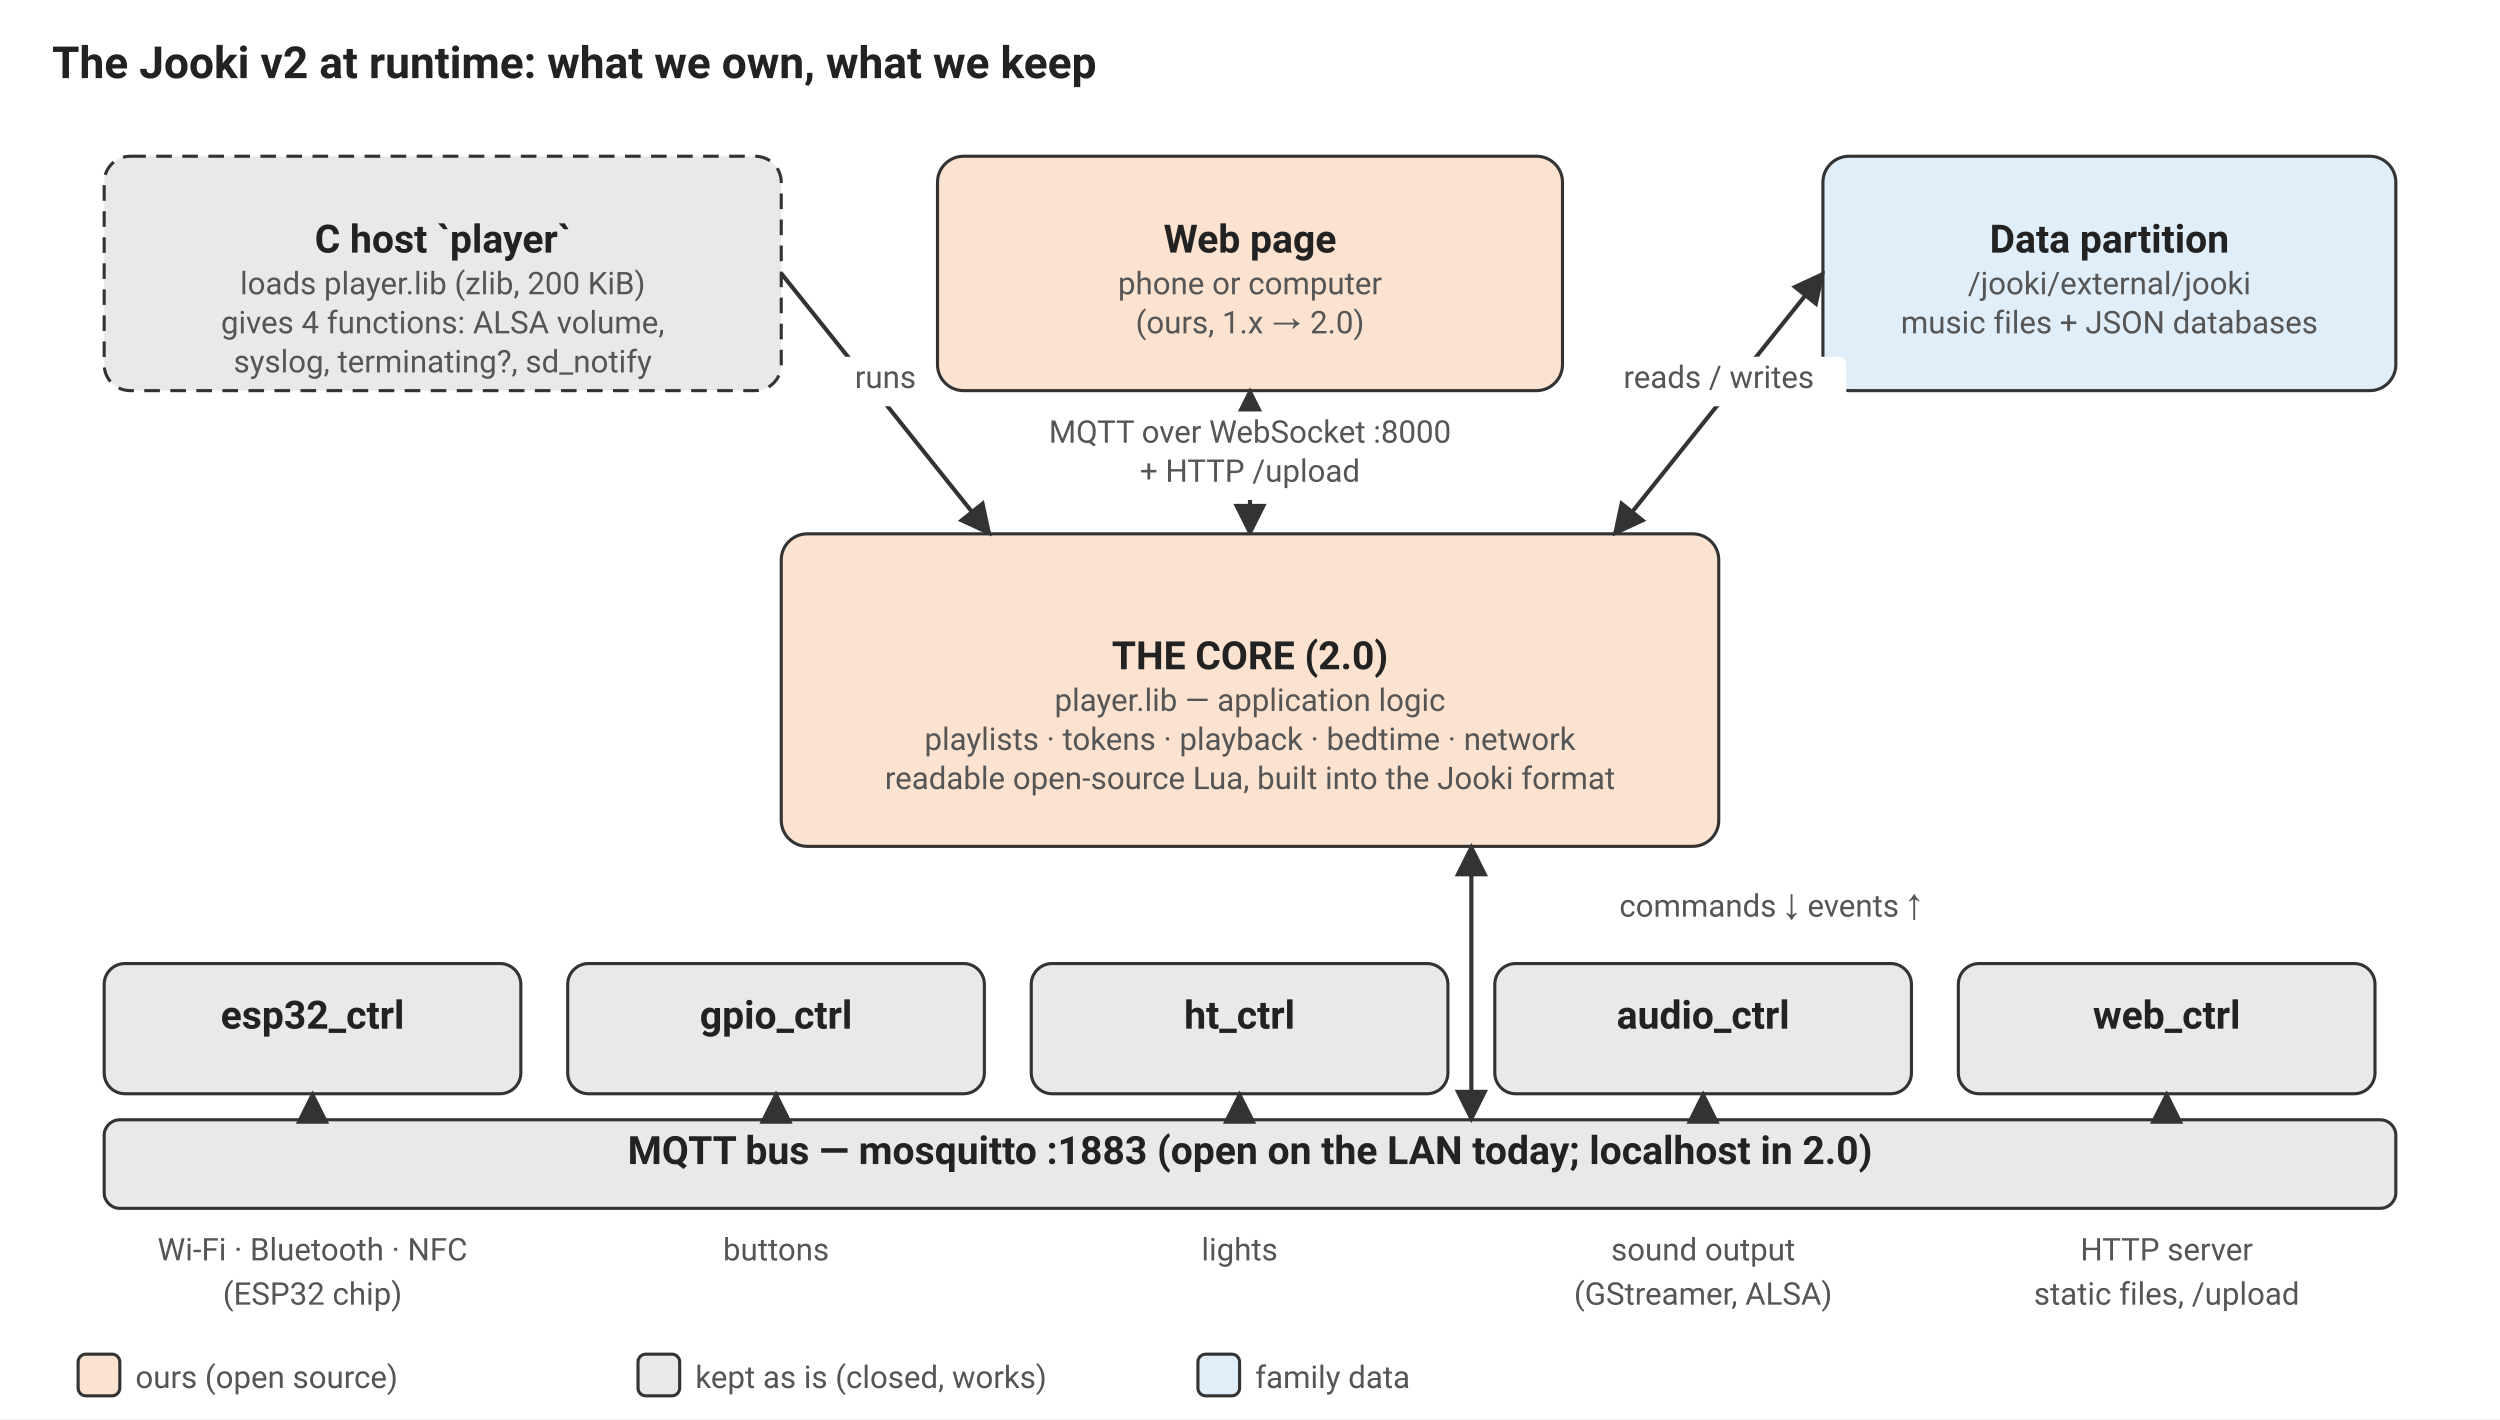
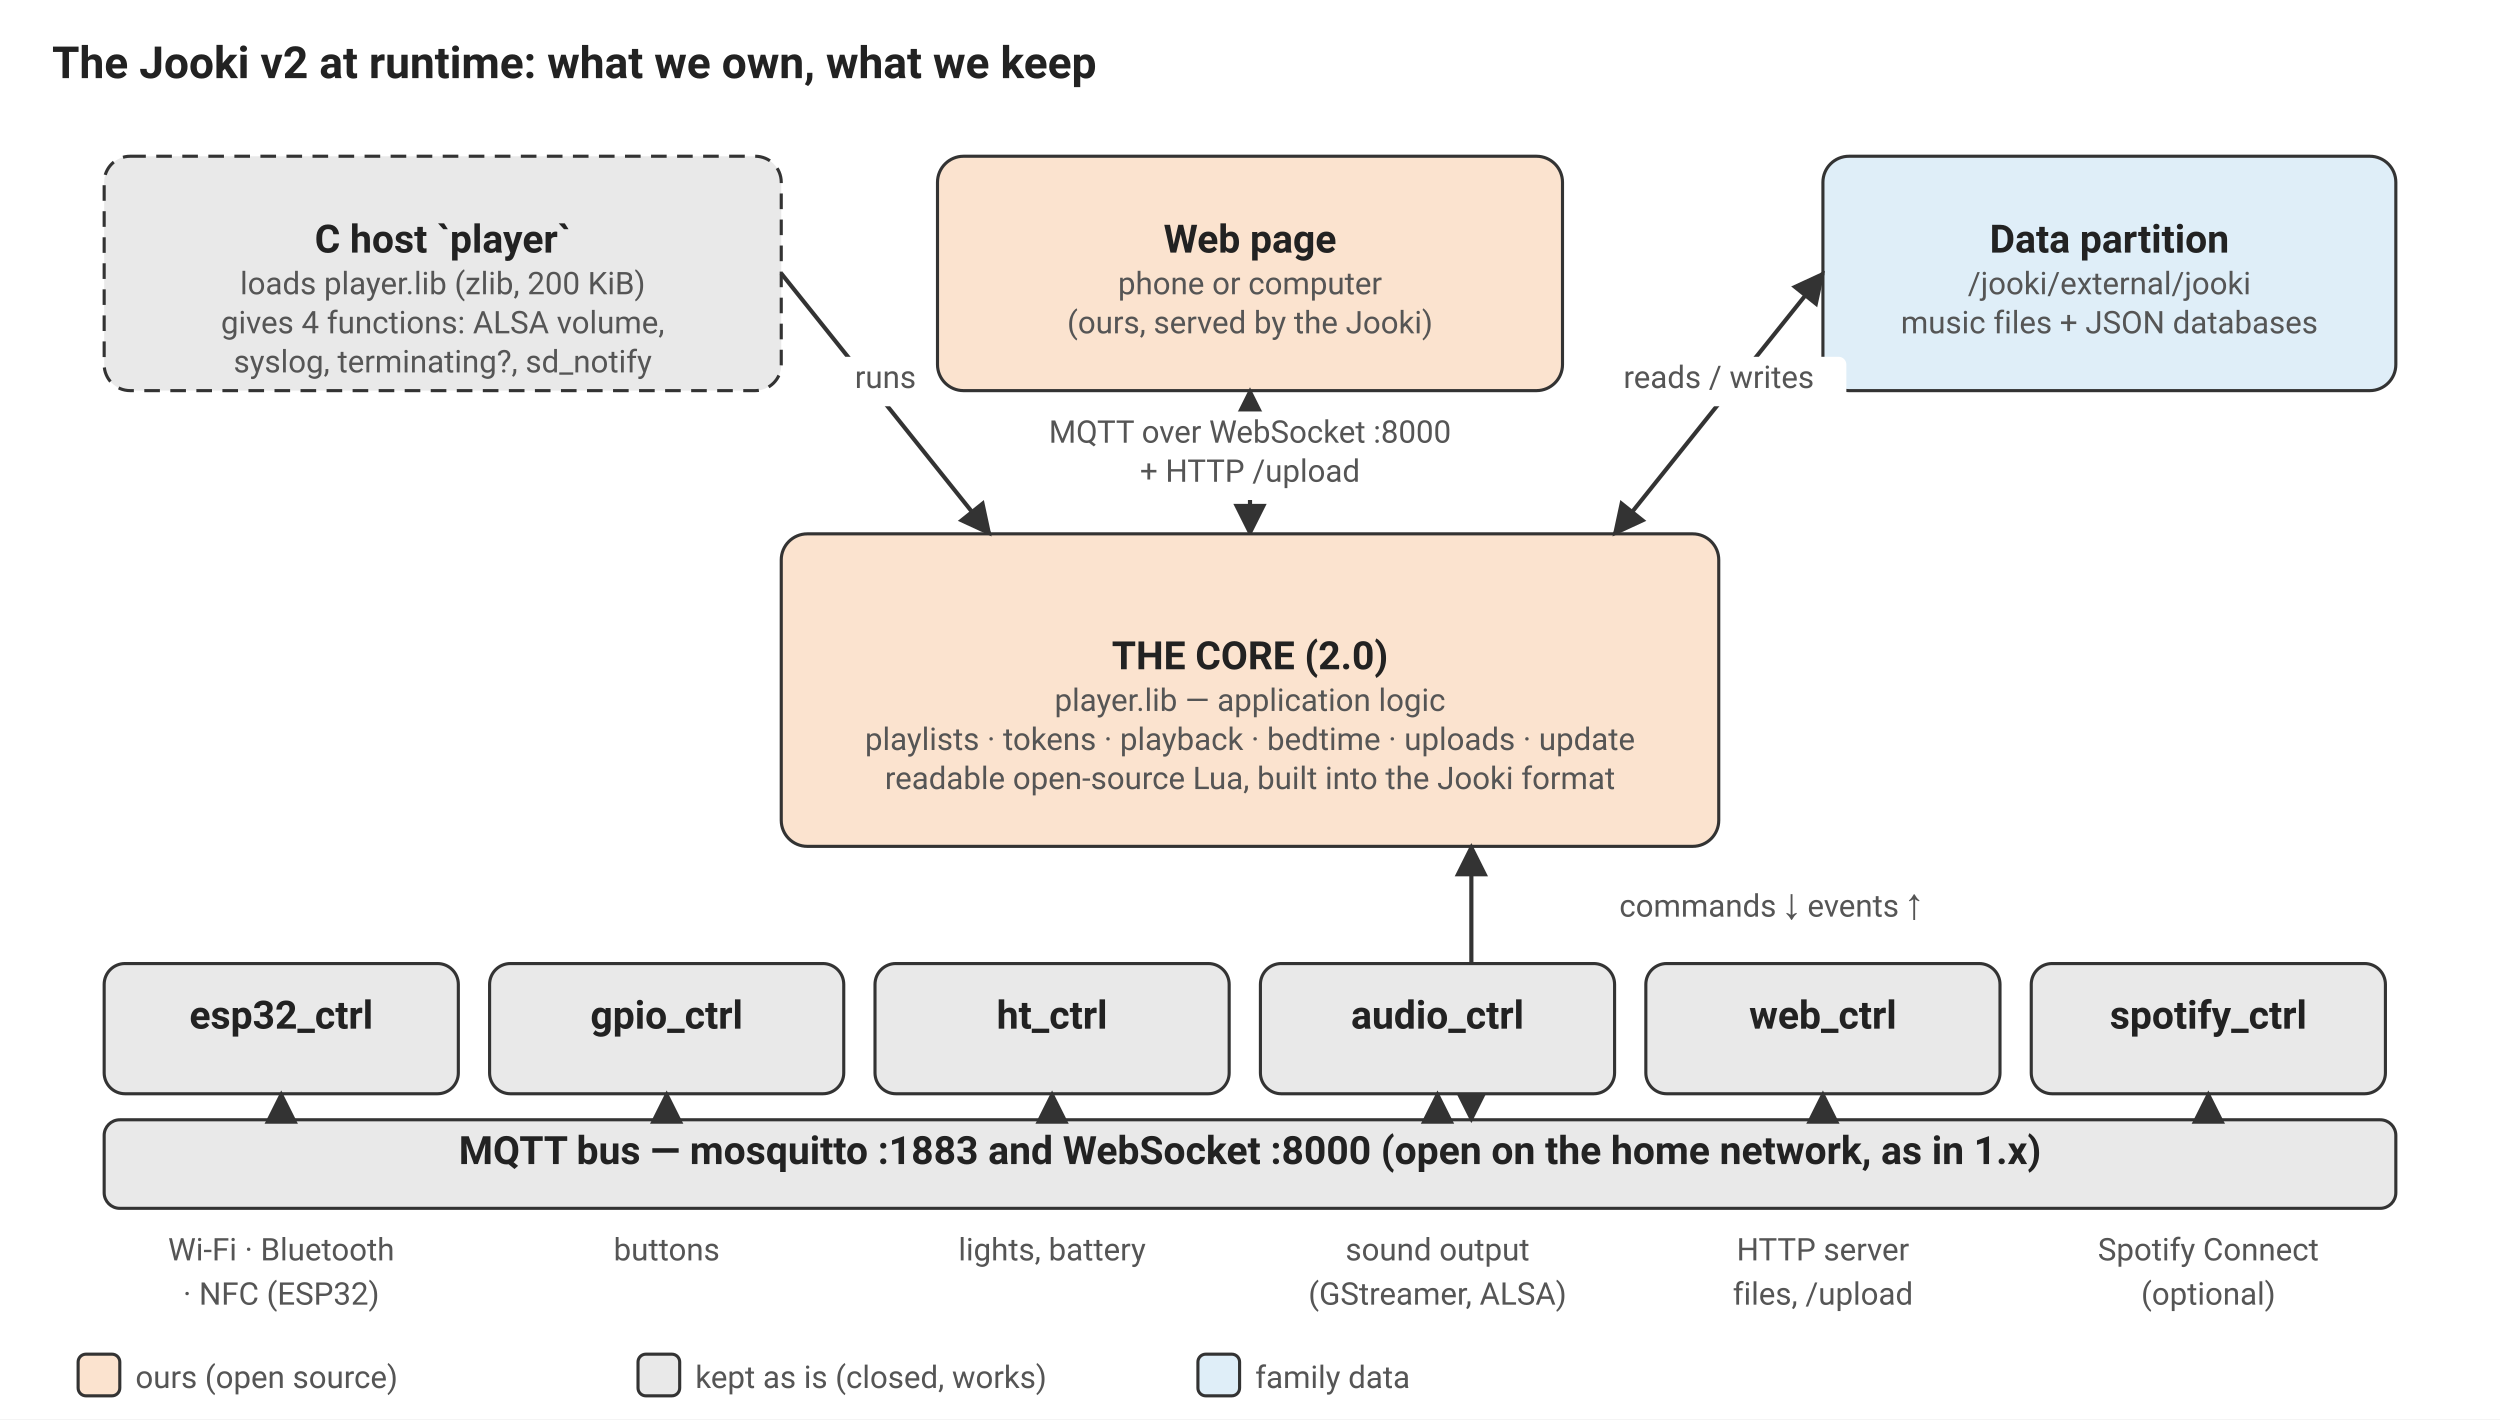
<svg xmlns="http://www.w3.org/2000/svg" viewBox="0 0 960 545" width="960" height="545" role="img" aria-label="Context: what we own, what we keep">
  <style>
text{font-family:system-ui,-apple-system,"Segoe UI",Roboto,Helvetica,Arial,sans-serif;font-size:14px;fill:#222}
.t{font-weight:700;font-size:15px}.s{font-size:12px;fill:#555}.h{font-weight:700;font-size:17px}
.box{stroke:#333;stroke-width:1.2}.dash{stroke-dasharray:6 4}
.arrow{stroke:#333;stroke-width:1.6;fill:none;marker-end:url(#a)}
.arrow2{stroke:#333;stroke-width:1.6;fill:none;marker-end:url(#a);marker-start:url(#b)}
</style>
  <defs>
    <marker id="a" viewBox="0 0 10 10" refX="9" refY="5" markerWidth="8" markerHeight="8" orient="auto-start-reverse">
      <path d="M0 0L10 5L0 10z" fill="#333" />
    </marker>
    <marker id="b" viewBox="0 0 10 10" refX="1" refY="5" markerWidth="8" markerHeight="8" orient="auto">
      <path d="M10 0L0 5L10 10z" fill="#333" />
    </marker>
  </defs>
  <rect width="960" height="545" fill="#fff" />
  <text x="20" y="30" text-anchor="start" class="h">The Jooki v2 at runtime: what we own, what we keep</text>
  <rect x="360" y="60" width="240" height="90" rx="10" fill="#fbe3cf" class="box" />
  <text x="480" y="97" text-anchor="middle" class="t">Web page</text>
  <text x="480" y="113" text-anchor="middle" class="s">phone or computer</text>
-   <text x="480" y="128" text-anchor="middle" class="s">(ours, 1.x → 2.0)</text>
+   <text x="480" y="128" text-anchor="middle" class="s">(ours, served by the Jooki)</text>
  <path d="M480 150 L480 205" class="arrow2" />
  <rect x="395" y="158" width="170" height="34" fill="#fff" rx="3" />
  <text x="480" y="170" text-anchor="middle" class="s">MQTT over WebSocket :8000</text>
  <text x="480" y="185" text-anchor="middle" class="s">+ HTTP /upload</text>
  <rect x="300" y="205" width="360" height="120" rx="10" fill="#fbe3cf" class="box" />
  <text x="480" y="257" text-anchor="middle" class="t">THE CORE (2.0)</text>
  <text x="480" y="273" text-anchor="middle" class="s">player.lib — application logic</text>
-   <text x="480" y="288" text-anchor="middle" class="s">playlists · tokens · playback · bedtime · network</text>
+   <text x="480" y="288" text-anchor="middle" class="s">playlists · tokens · playback · bedtime · uploads · update</text>
  <text x="480" y="303" text-anchor="middle" class="s">readable open-source Lua, built into the Jooki format</text>
  <rect x="40" y="430" width="880" height="34" rx="6" fill="#e9e9e9" class="box" />
-   <text x="480" y="447" text-anchor="middle" class="t">MQTT bus — mosquitto :1883 (open on the LAN today; localhost in 2.0)</text>
+   <text x="480" y="447" text-anchor="middle" class="t">MQTT bus — mosquitto :1883 and WebSocket :8000 (open on the home network, as in 1.x)</text>
  <path d="M565 325 L565 430" class="arrow2" />
  <rect x="607" y="340" width="144" height="19" fill="#fff" rx="3" />
  <text x="680" y="352" text-anchor="middle" class="s">commands ↓   events ↑</text>
-   <rect x="40" y="370" width="160" height="50" rx="8" fill="#e9e9e9" class="box" />
-   <text x="120" y="395" text-anchor="middle" class="t">esp32_ctrl</text>
-   <text x="120" y="484" text-anchor="middle" class="s">Wi-Fi · Bluetooth · NFC</text>
-   <text x="120" y="501" text-anchor="middle" class="s">(ESP32 chip)</text>
-   <rect x="218" y="370" width="160" height="50" rx="8" fill="#e9e9e9" class="box" />
-   <text x="298" y="395" text-anchor="middle" class="t">gpio_ctrl</text>
-   <text x="298" y="484" text-anchor="middle" class="s">buttons</text>
-   <rect x="396" y="370" width="160" height="50" rx="8" fill="#e9e9e9" class="box" />
-   <text x="476" y="395" text-anchor="middle" class="t">ht_ctrl</text>
-   <text x="476" y="484" text-anchor="middle" class="s">lights</text>
-   <rect x="574" y="370" width="160" height="50" rx="8" fill="#e9e9e9" class="box" />
-   <text x="654" y="395" text-anchor="middle" class="t">audio_ctrl</text>
-   <text x="654" y="484" text-anchor="middle" class="s">sound output</text>
-   <text x="654" y="501" text-anchor="middle" class="s">(GStreamer, ALSA)</text>
-   <rect x="752" y="370" width="160" height="50" rx="8" fill="#e9e9e9" class="box" />
-   <text x="832" y="395" text-anchor="middle" class="t">web_ctrl</text>
-   <text x="832" y="484" text-anchor="middle" class="s">HTTP server</text>
-   <text x="832" y="501" text-anchor="middle" class="s">static files, /upload</text>
-   <path d="M120 430 L120 420" class="arrow" />
-   <path d="M298 430 L298 420" class="arrow" />
-   <path d="M476 430 L476 420" class="arrow" />
-   <path d="M654 430 L654 420" class="arrow" />
-   <path d="M832 430 L832 420" class="arrow" />
+   <rect x="40" y="370" width="136" height="50" rx="8" fill="#e9e9e9" class="box" />
+   <text x="108" y="395" text-anchor="middle" class="t">esp32_ctrl</text>
+   <text x="108" y="484" text-anchor="middle" class="s">Wi-Fi · Bluetooth</text>
+   <text x="108" y="501" text-anchor="middle" class="s">· NFC (ESP32)</text>
+   <rect x="188" y="370" width="136" height="50" rx="8" fill="#e9e9e9" class="box" />
+   <text x="256" y="395" text-anchor="middle" class="t">gpio_ctrl</text>
+   <text x="256" y="484" text-anchor="middle" class="s">buttons</text>
+   <rect x="336" y="370" width="136" height="50" rx="8" fill="#e9e9e9" class="box" />
+   <text x="404" y="395" text-anchor="middle" class="t">ht_ctrl</text>
+   <text x="404" y="484" text-anchor="middle" class="s">lights, battery</text>
+   <rect x="484" y="370" width="136" height="50" rx="8" fill="#e9e9e9" class="box" />
+   <text x="552" y="395" text-anchor="middle" class="t">audio_ctrl</text>
+   <text x="552" y="484" text-anchor="middle" class="s">sound output</text>
+   <text x="552" y="501" text-anchor="middle" class="s">(GStreamer, ALSA)</text>
+   <rect x="632" y="370" width="136" height="50" rx="8" fill="#e9e9e9" class="box" />
+   <text x="700" y="395" text-anchor="middle" class="t">web_ctrl</text>
+   <text x="700" y="484" text-anchor="middle" class="s">HTTP server</text>
+   <text x="700" y="501" text-anchor="middle" class="s">files, /upload</text>
+   <rect x="780" y="370" width="136" height="50" rx="8" fill="#e9e9e9" class="box" />
+   <text x="848" y="395" text-anchor="middle" class="t">spotify_ctrl</text>
+   <text x="848" y="484" text-anchor="middle" class="s">Spotify Connect</text>
+   <text x="848" y="501" text-anchor="middle" class="s">(optional)</text>
+   <path d="M108 430 L108 420" class="arrow" />
+   <path d="M256 430 L256 420" class="arrow" />
+   <path d="M404 430 L404 420" class="arrow" />
+   <path d="M552 430 L552 420" class="arrow" />
+   <path d="M700 430 L700 420" class="arrow" />
+   <path d="M848 430 L848 420" class="arrow" />
  <rect x="40" y="60" width="260" height="90" rx="10" fill="#e9e9e9" class="box dash" />
  <text x="170" y="97" text-anchor="middle" class="t">C host `player`</text>
  <text x="170" y="113" text-anchor="middle" class="s">loads player.lib (zlib, 200 KiB)</text>
  <text x="170" y="128" text-anchor="middle" class="s">gives 4 functions: ALSA volume,</text>
  <text x="170" y="143" text-anchor="middle" class="s">syslog, terminating?, sd_notify</text>
  <path d="M300 105 L380 205" class="arrow" />
  <rect x="322" y="137" width="35" height="19" fill="#fff" rx="3" />
  <text x="340" y="149" text-anchor="middle" class="s">runs</text>
  <rect x="700" y="60" width="220" height="90" rx="10" fill="#dfeef8" class="box" />
  <text x="810" y="97" text-anchor="middle" class="t">Data partition</text>
  <text x="810" y="113" text-anchor="middle" class="s">/jooki/external/jooki</text>
  <text x="810" y="128" text-anchor="middle" class="s">music files + JSON databases</text>
  <path d="M700 105 L620 205" class="arrow2" />
  <rect x="610" y="137" width="99" height="19" fill="#fff" rx="3" />
  <text x="660" y="149" text-anchor="middle" class="s">reads / writes</text>
  <rect x="30" y="520" width="16" height="16" rx="3" fill="#fbe3cf" class="box" />
  <text x="52" y="533" class="s">ours (open source)</text>
  <rect x="245" y="520" width="16" height="16" rx="3" fill="#e9e9e9" class="box" />
  <text x="267" y="533" class="s">kept as is (closed, works)</text>
  <rect x="460" y="520" width="16" height="16" rx="3" fill="#dfeef8" class="box" />
  <text x="482" y="533" class="s">family data</text>
</svg>
